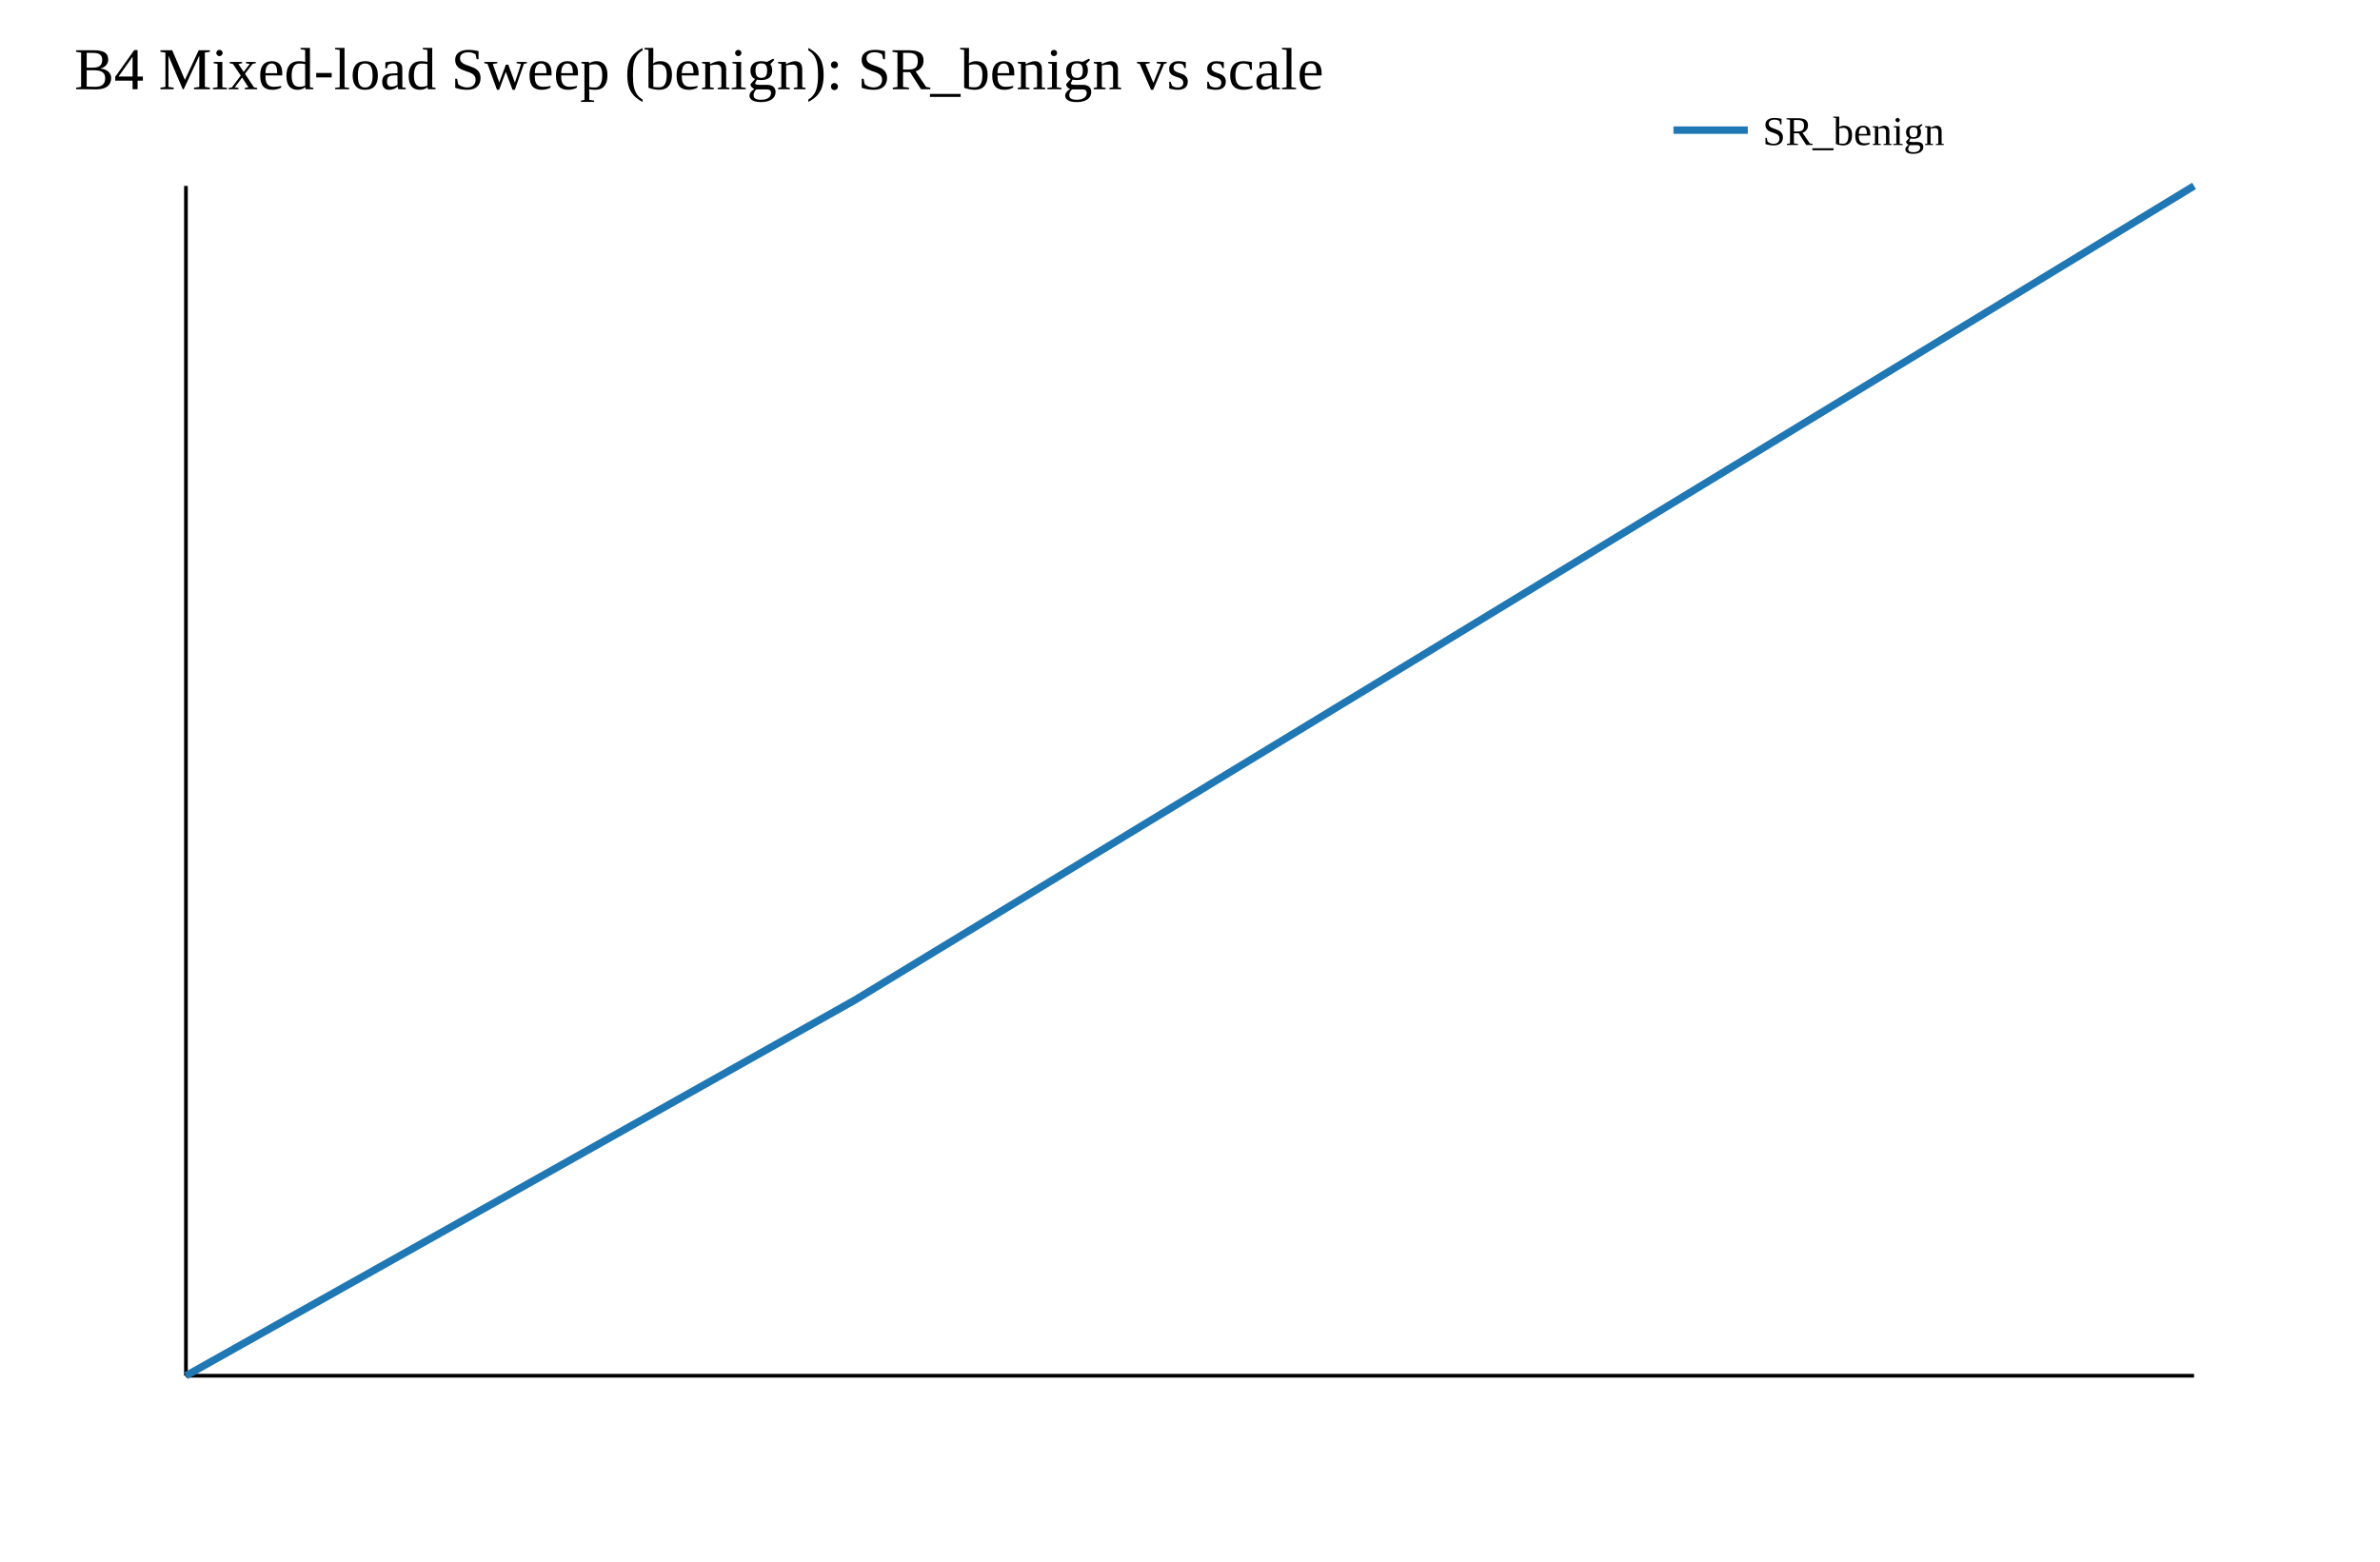
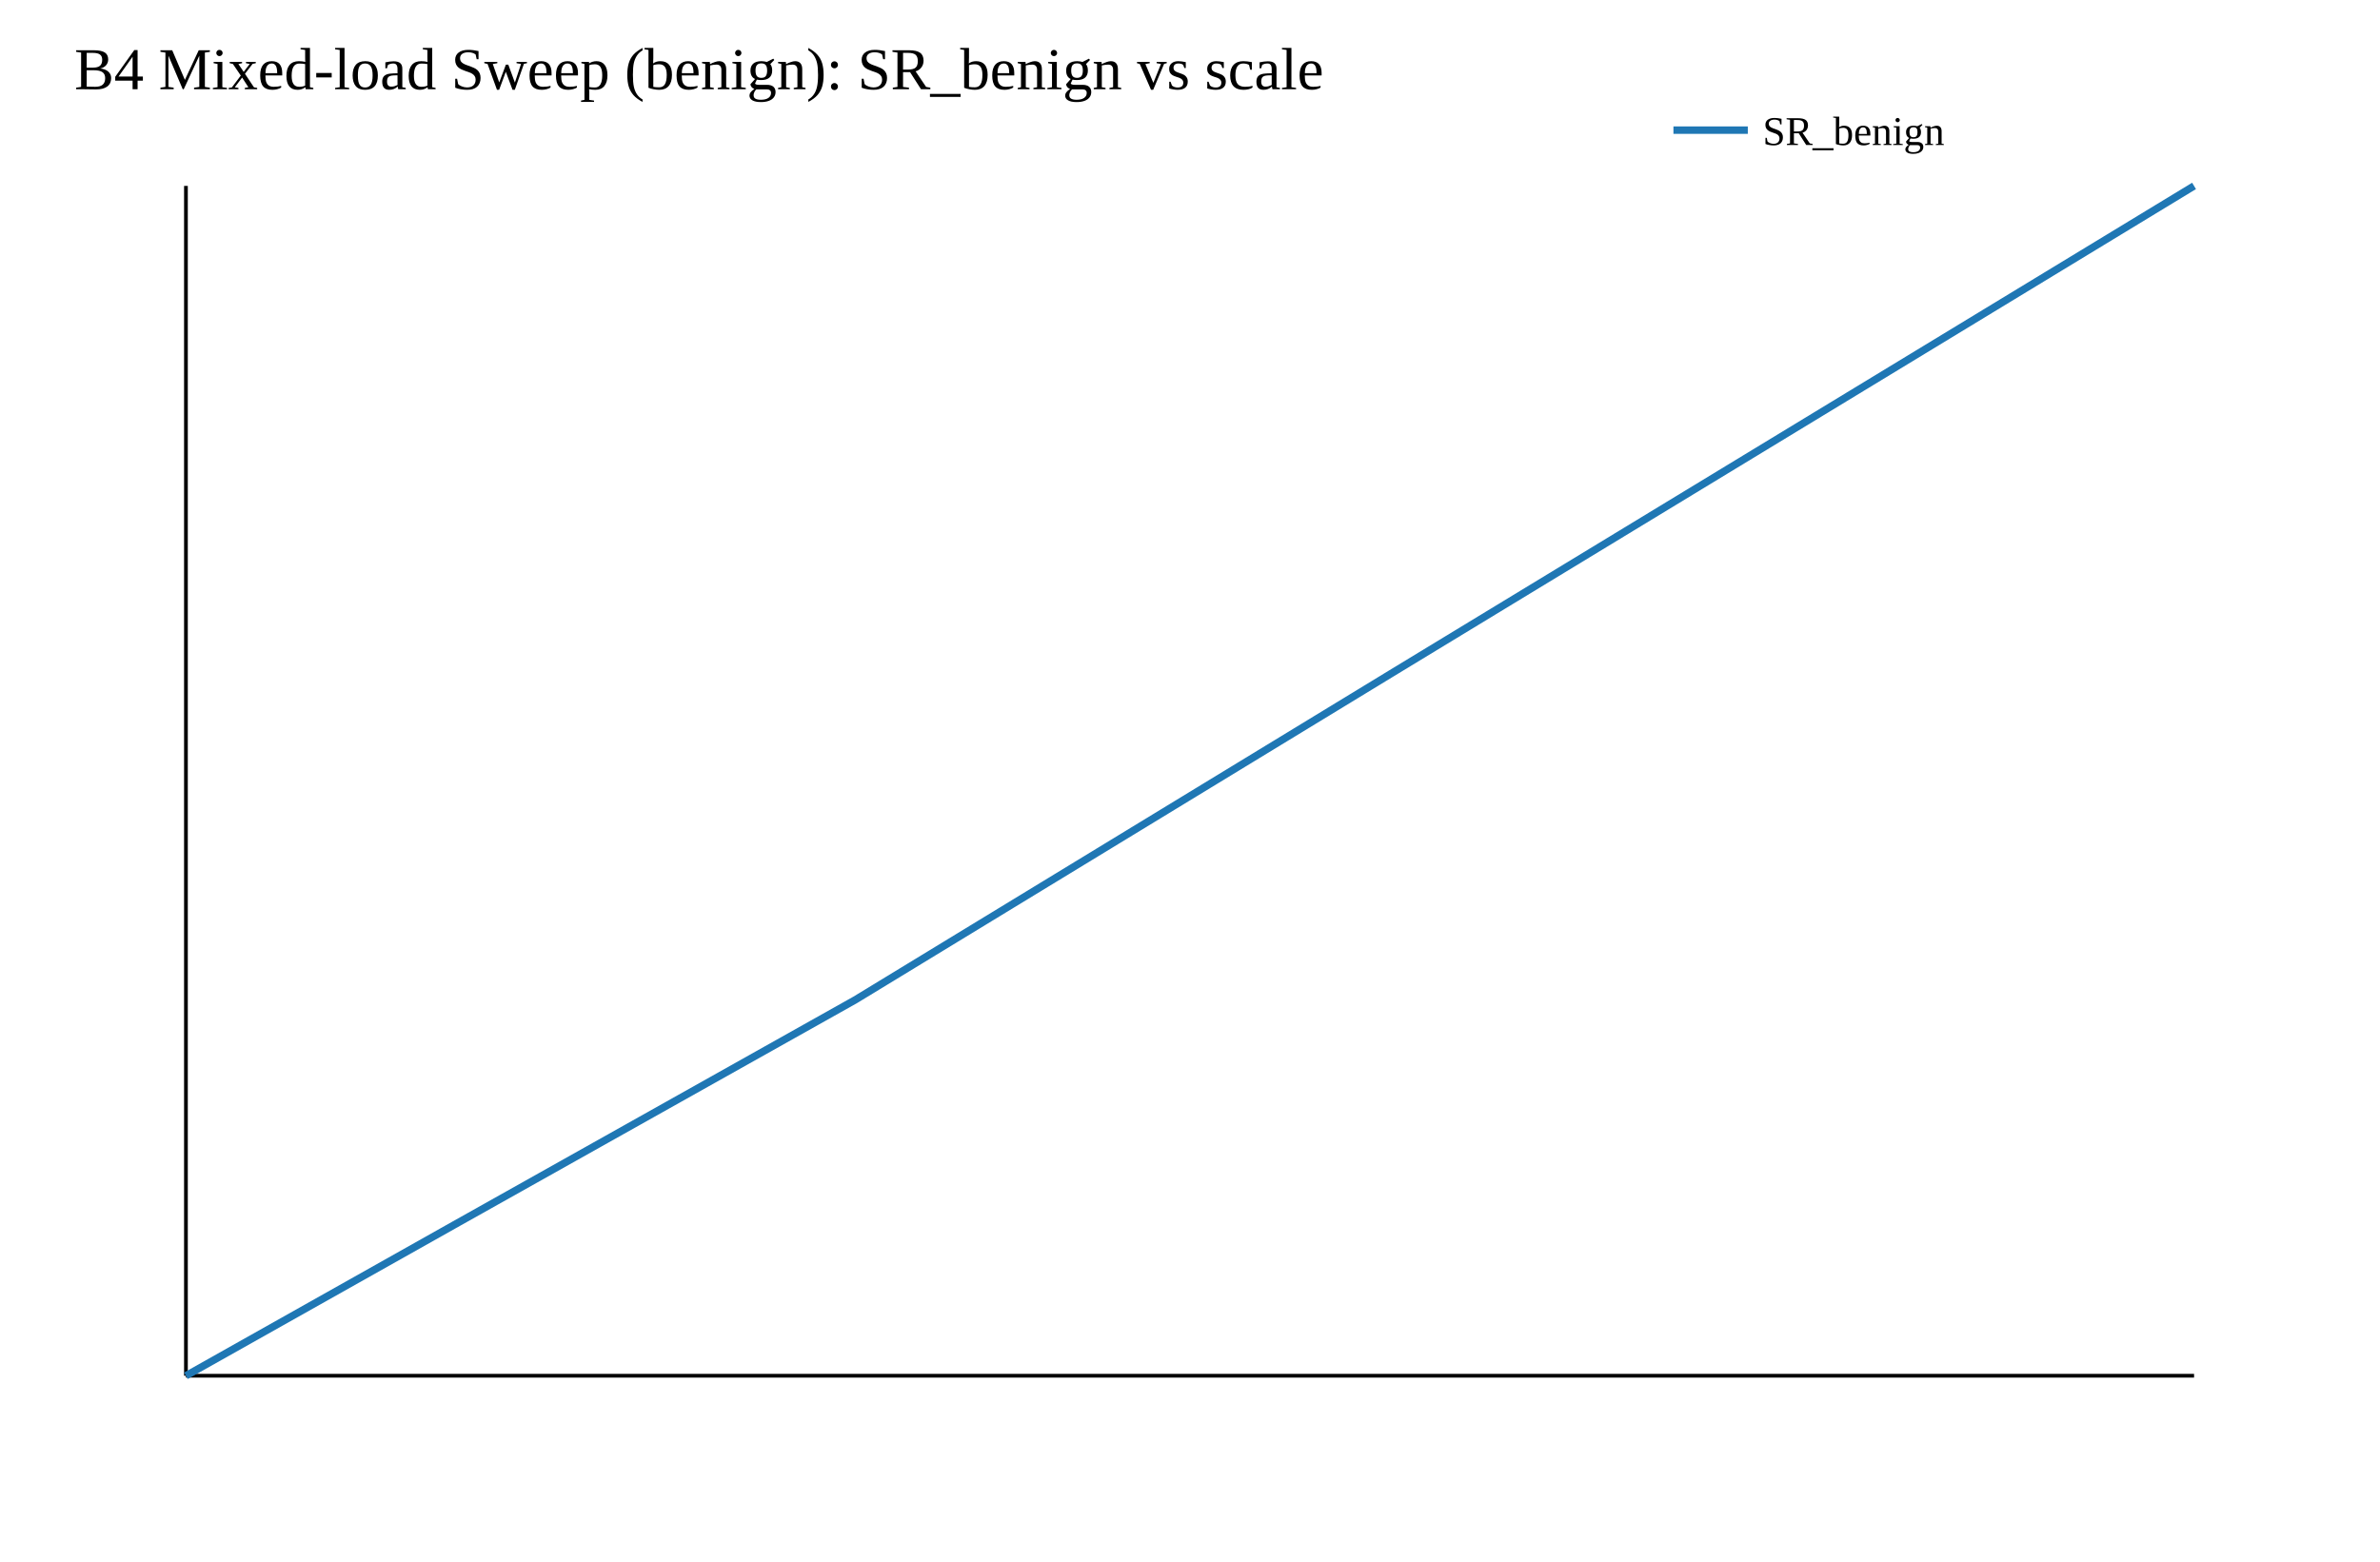
<svg xmlns="http://www.w3.org/2000/svg" width="640" height="420">
  <text x="20" y="24" font-size="16">B4 Mixed-load Sweep (benign): SR_benign vs scale</text>
  <line x1="50" y1="370" x2="590" y2="370" stroke="black" />
  <line x1="50" y1="370" x2="50" y2="50" stroke="black" />
-   <polyline fill="none" stroke="#1f77b4" stroke-width="2" points="590.0,50.0 374.0,181.4 230.0,268.9 122.0,329.6 50.0,370.0" />
+   <polyline fill="none" stroke="#1f77b4" stroke-width="2" points="590.0,50.0 374.0,181.2 230.0,268.9 122.0,329.5 50.0,370.0" />
  <line x1="450" y1="35" x2="470" y2="35" stroke="#1f77b4" stroke-width="2" />
  <text x="474" y="39" font-size="11">SR_benign</text>
</svg>
